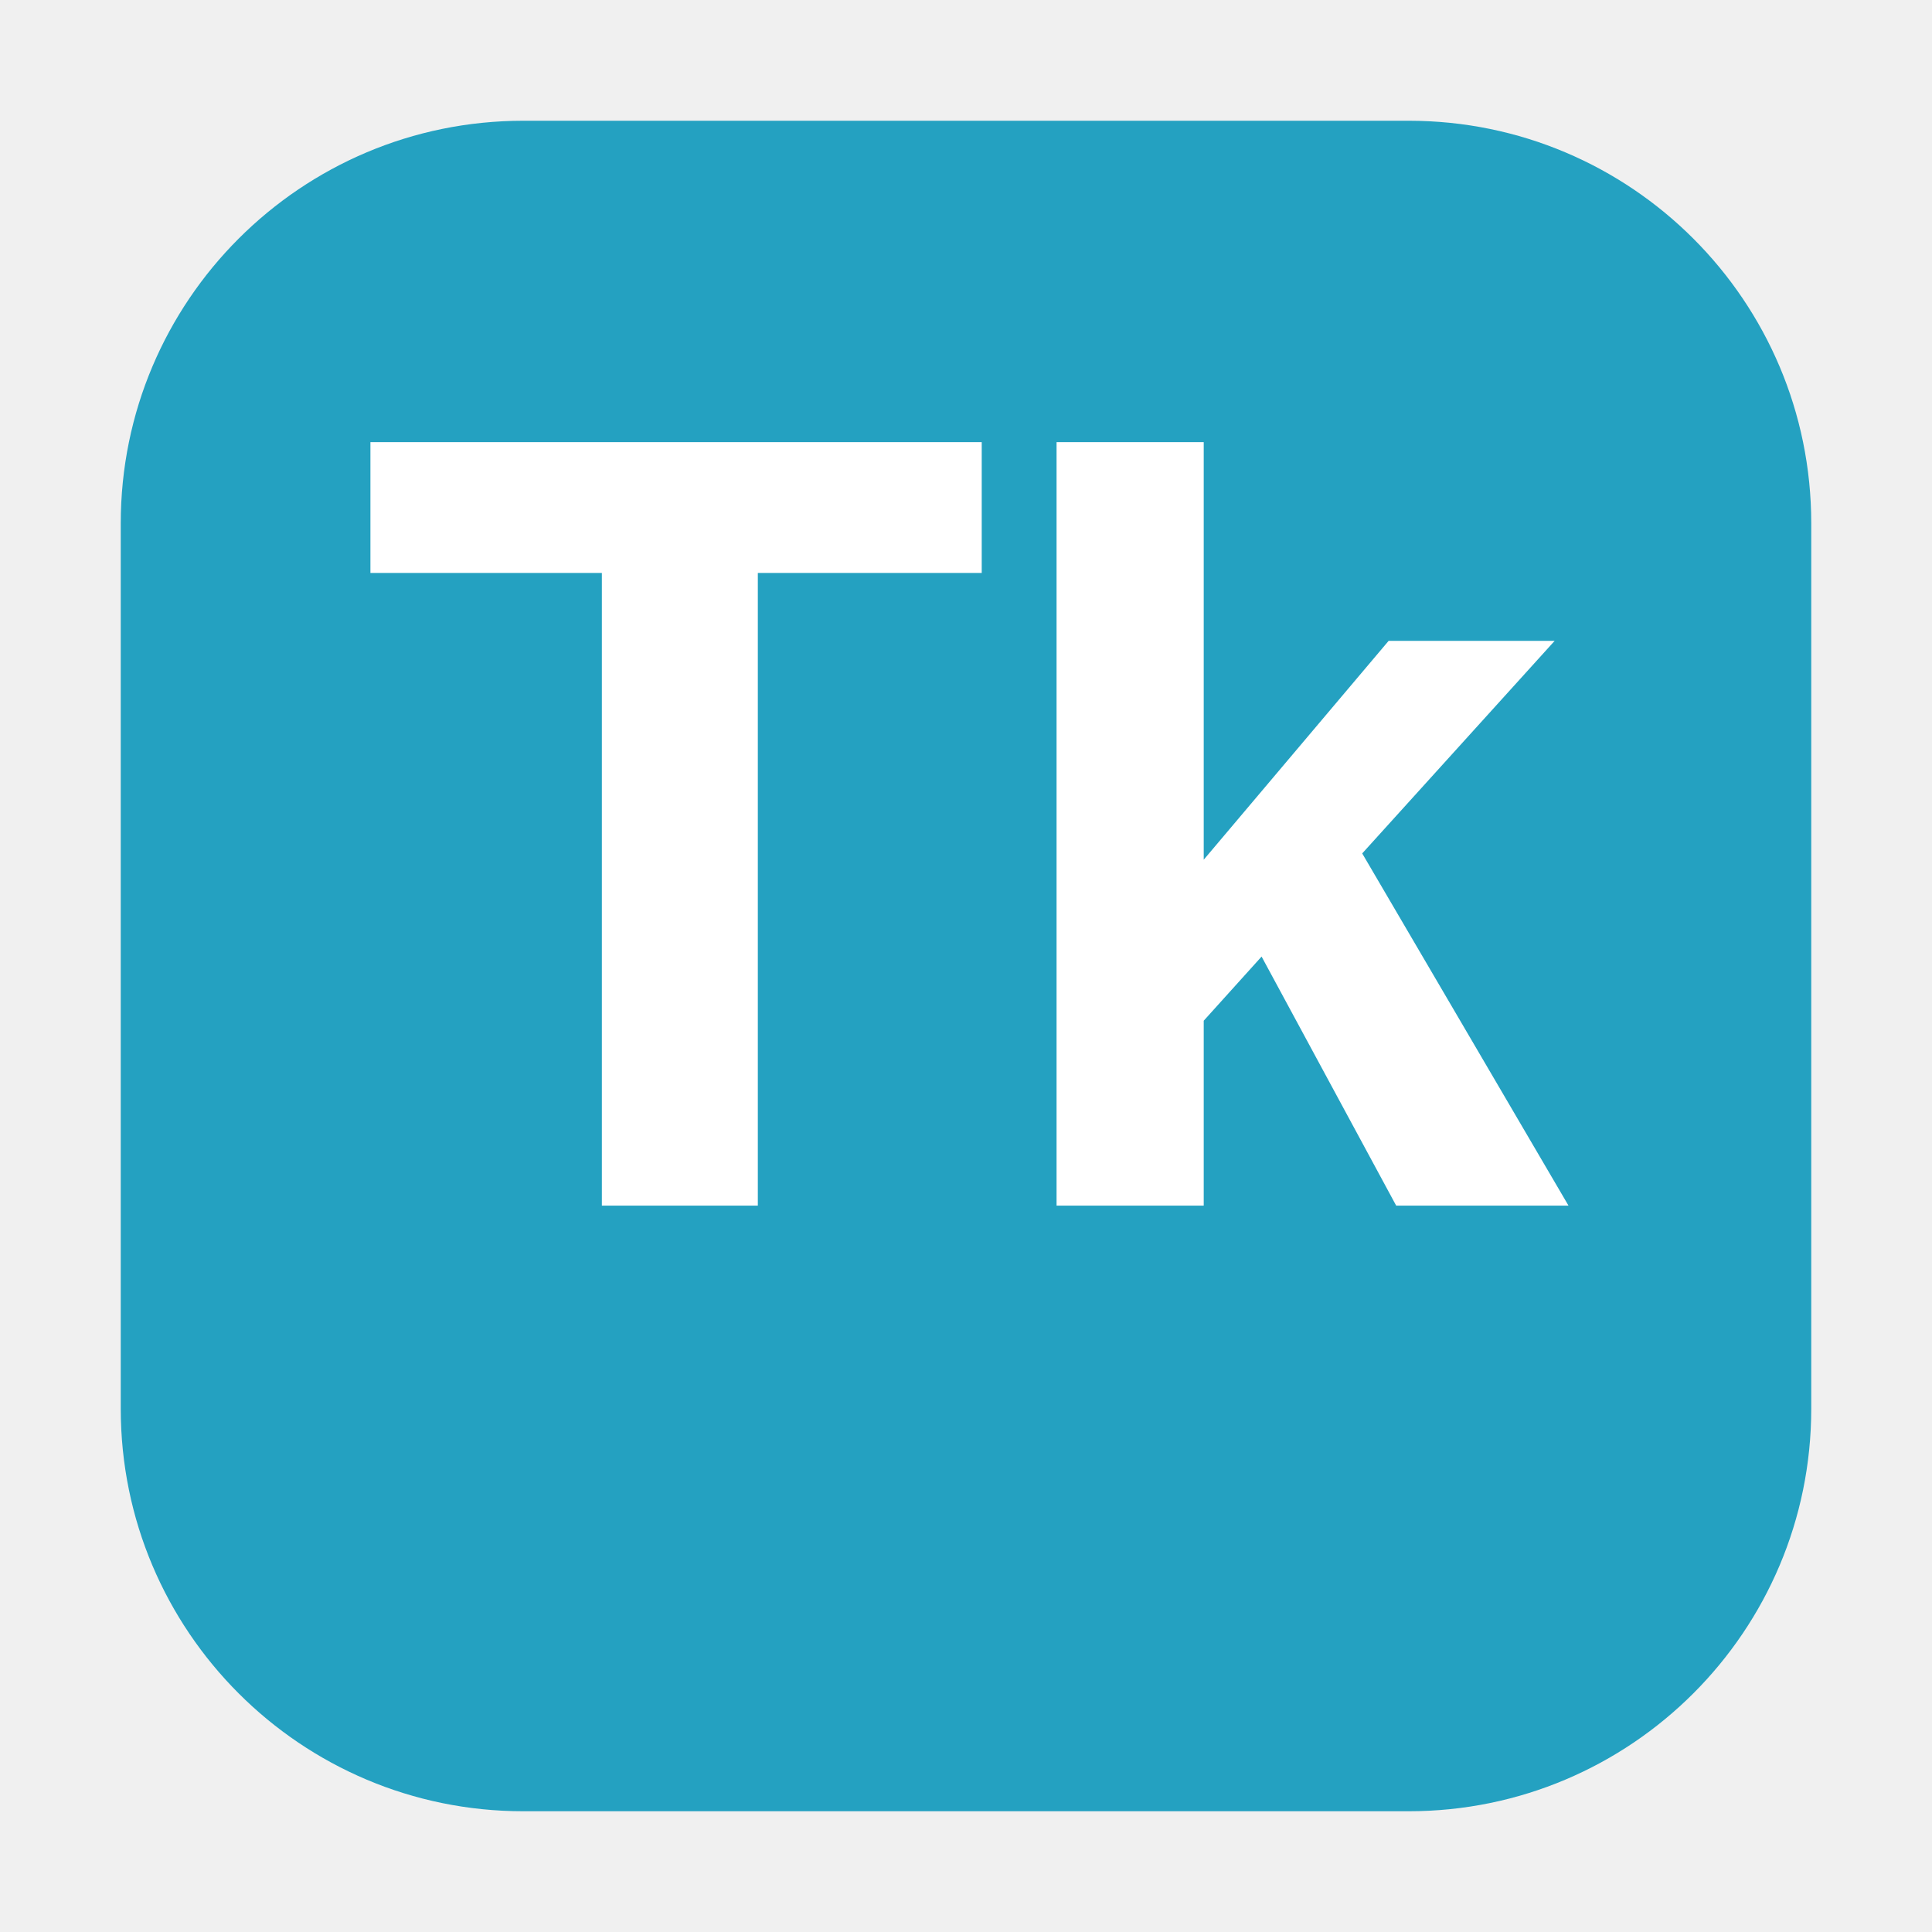
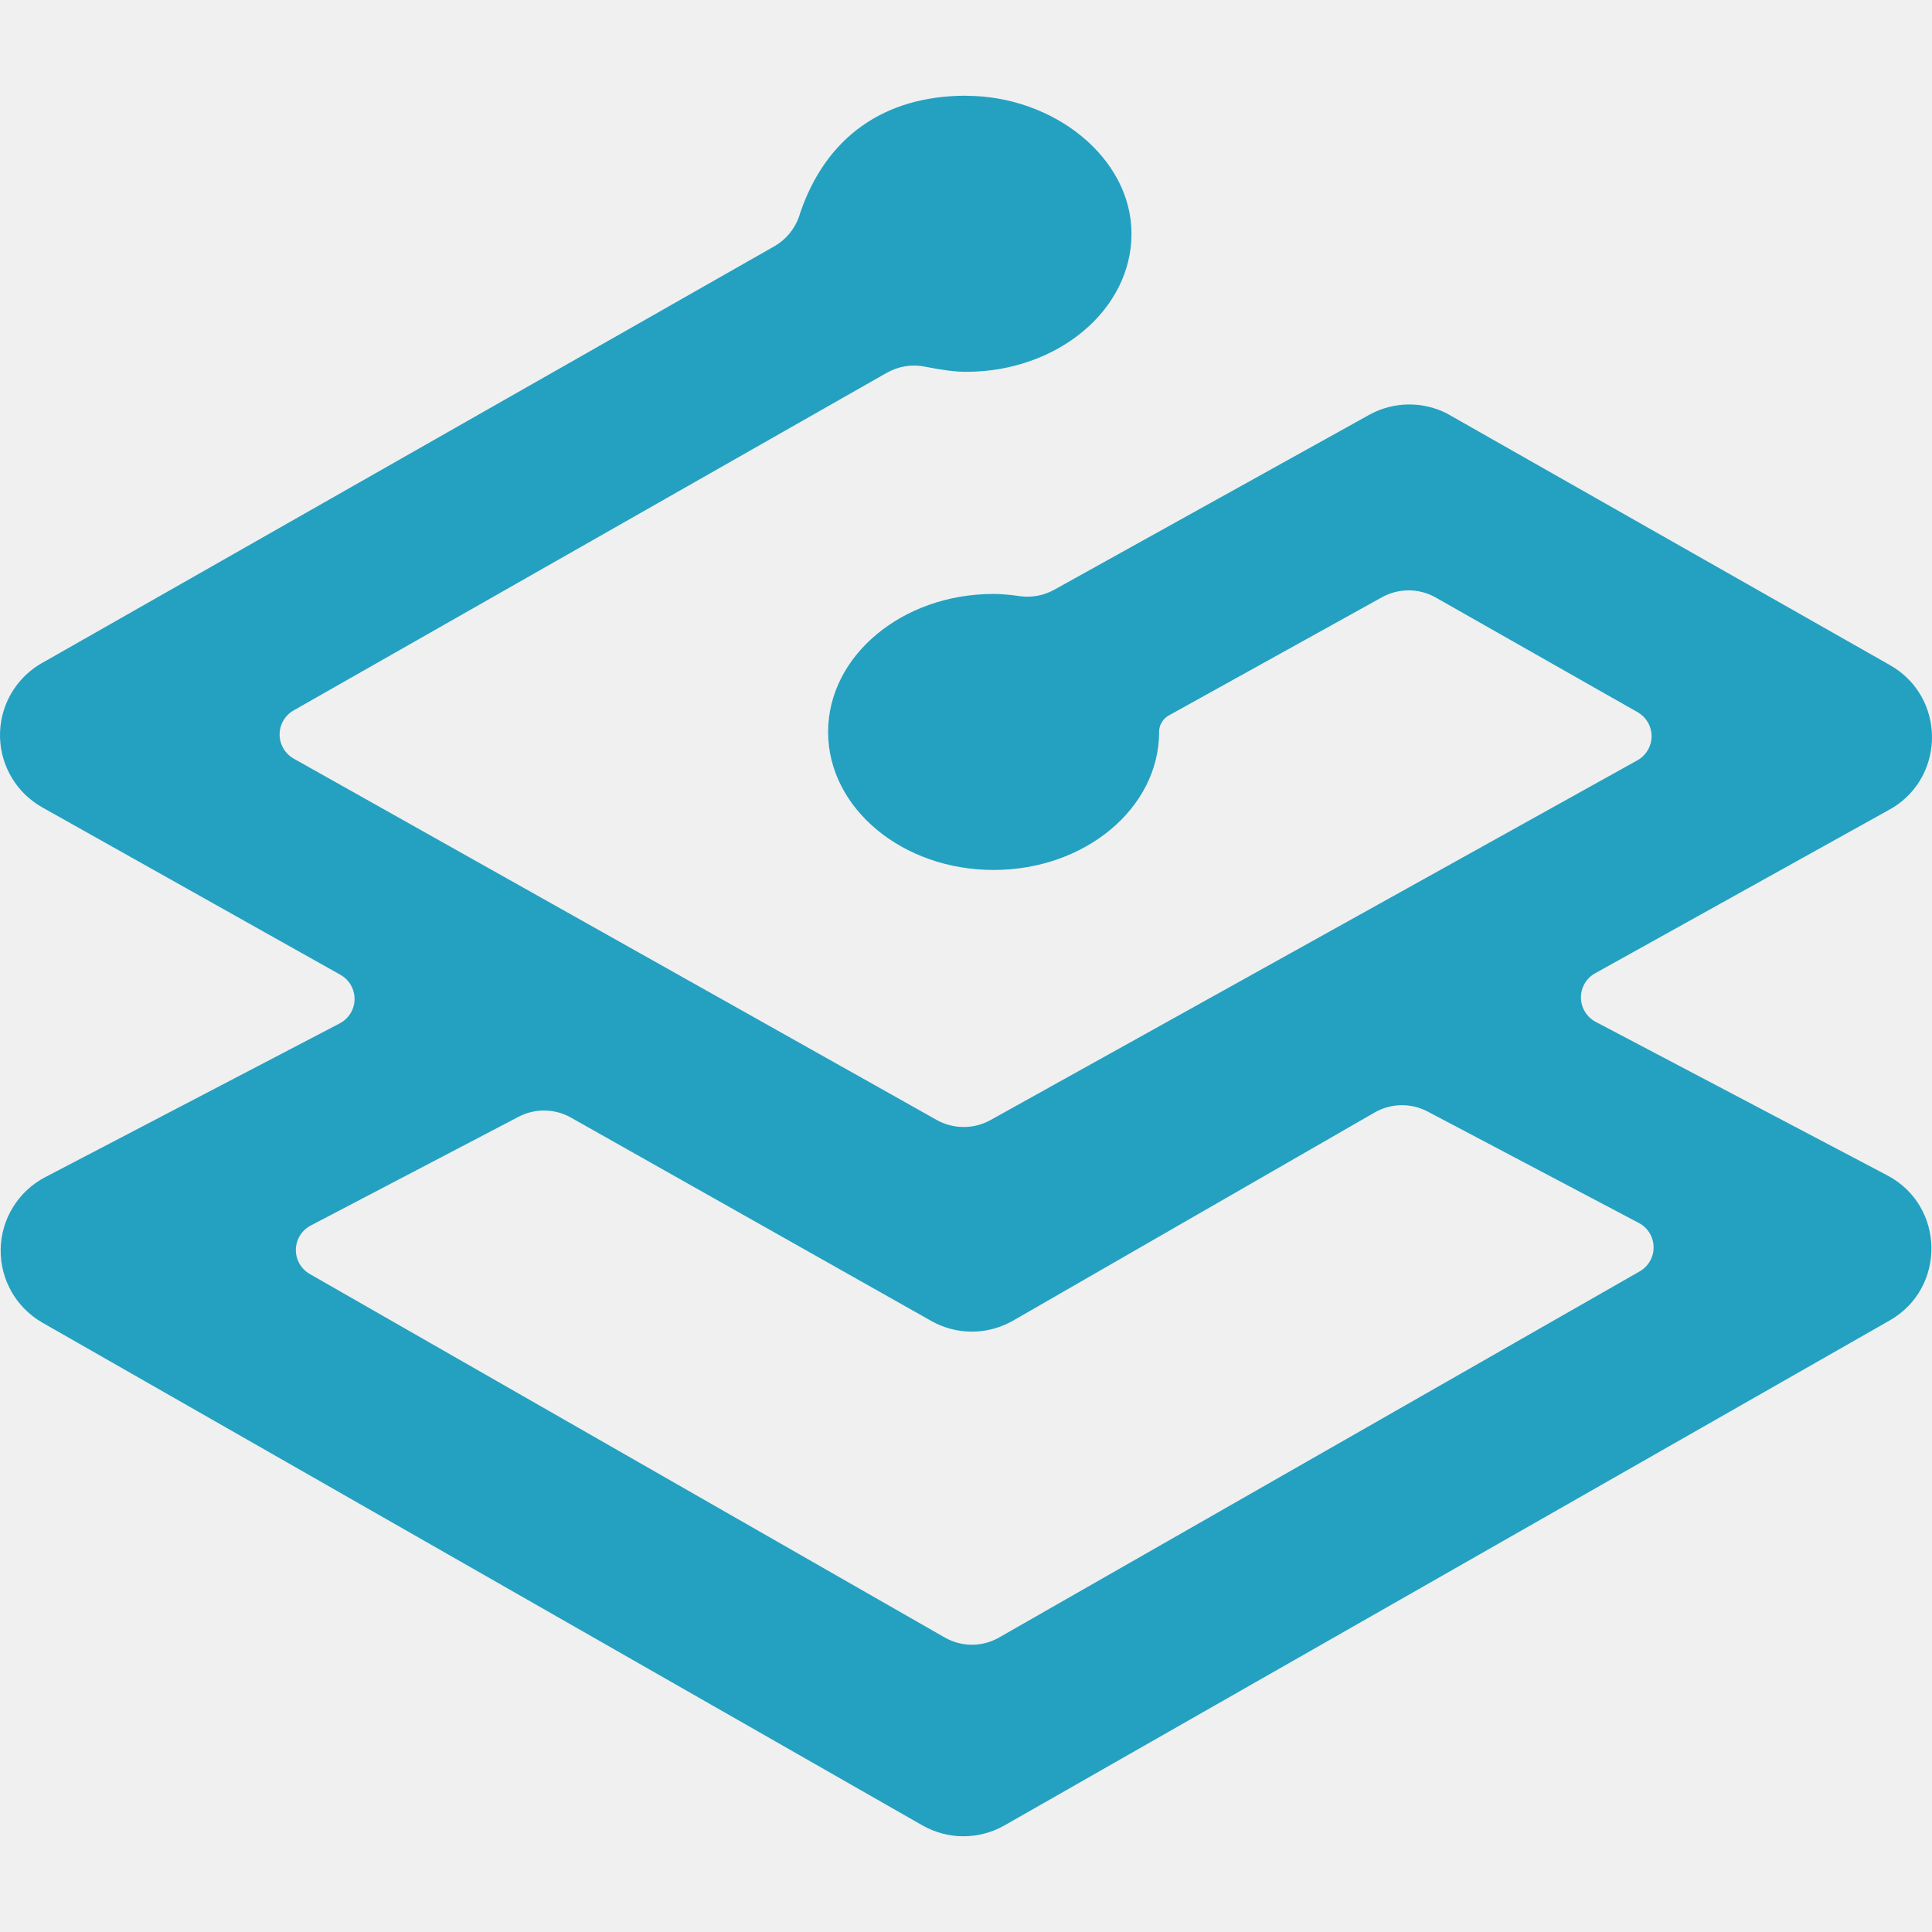
- <svg xmlns="http://www.w3.org/2000/svg" viewBox="0 0 24 24" role="img">
-   <rect x="1.5" y="1.5" width="21" height="21" rx="5" fill="#24A1C1" />
-   <text x="12" y="12" font-family="-apple-system,Helvetica,Arial,sans-serif" font-size="13" font-weight="700" fill="#fff" text-anchor="middle" dominant-baseline="central">Tk</text>
+ <svg xmlns="http://www.w3.org/2000/svg" fill="#24A1C1" role="img" viewBox="0 0 24 24">
+   <path d="M12 1.19c1.088 0 2.056.768 2.056 1.714 0 .947-.921 1.715-2.056 1.715-.13 0-.3-.022-.509-.064a.685.685 0 0 0-.475.076l-7.37 4.195a.344.344 0 0 0 .001.597l7.99 4.49c.208.116.461.116.669 0l8.034-4.468a.343.343 0 0 0 .003-.598l-2.507-1.424a.683.683 0 0 0-.67-.003l-2.647 1.468a.234.234 0 0 0-.119.18l-.001.025c0 .946-.921 1.714-2.056 1.714s-2.056-.768-2.056-1.714c0-.947.921-1.715 2.056-1.715.042 0 .09.002.145.007l.087.008.096.013a.685.685 0 0 0 .425-.08l3.913-2.173c.3-.166.662-.171.965-.017l.04.023 5.465 3.104c.686.39.693 1.368.03 1.773l-.037.021-3.656 2.033a.343.343 0 0 0 .007.604l3.62 1.906c.72.378.736 1.402.03 1.804l-10.995 6.272a1.03 1.03 0 0 1-1.019 0L.526 16.43a1.03 1.03 0 0 1 .034-1.806l3.66-1.911a.343.343 0 0 0 .01-.603L.524 10.029a1.03 1.03 0 0 1-.041-1.77l.036-.021L9.618 3.06a.688.688 0 0 0 .308-.369l.011-.036c.32-.952 1.046-1.466 2.063-1.466Zm5.076 12.63-4.492 2.586-.041.022c-.306.158-.671.152-.973-.018l-4.478-2.527a.682.682 0 0 0-.65-.01L3.86 15.224a.343.343 0 0 0-.012.602l7.887 4.515c.21.12.467.121.677 0l7.956-4.547a.343.343 0 0 0-.01-.602l-2.623-1.384a.683.683 0 0 0-.659.012z" />
</svg>
